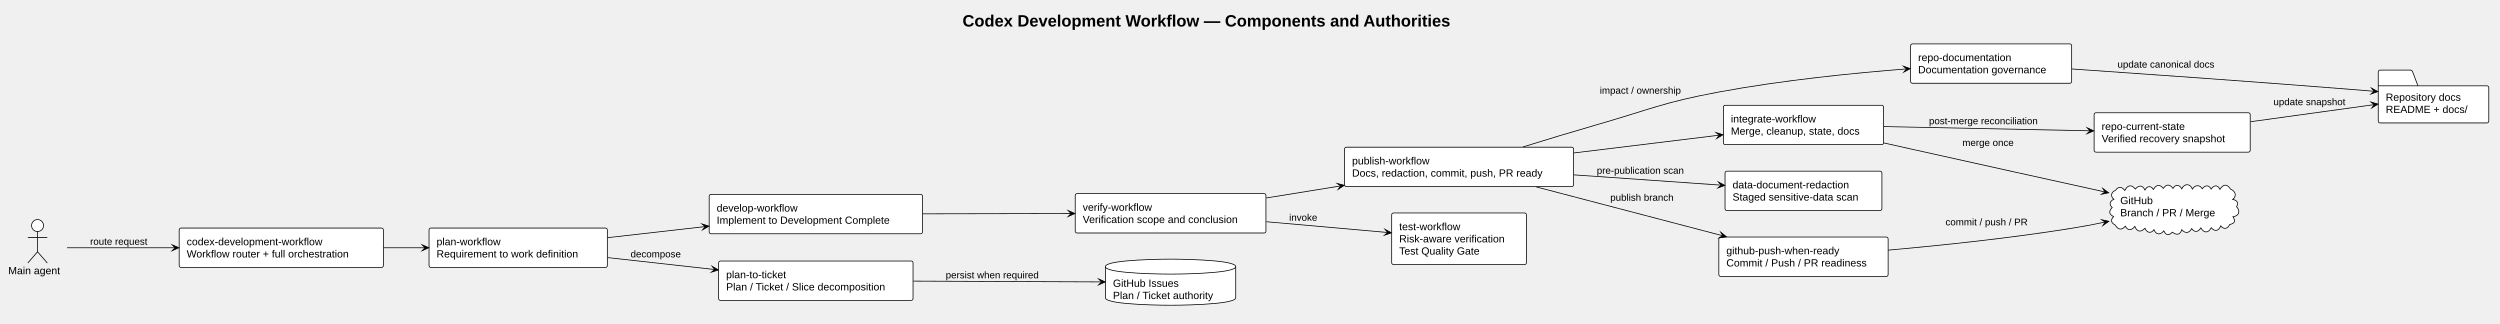
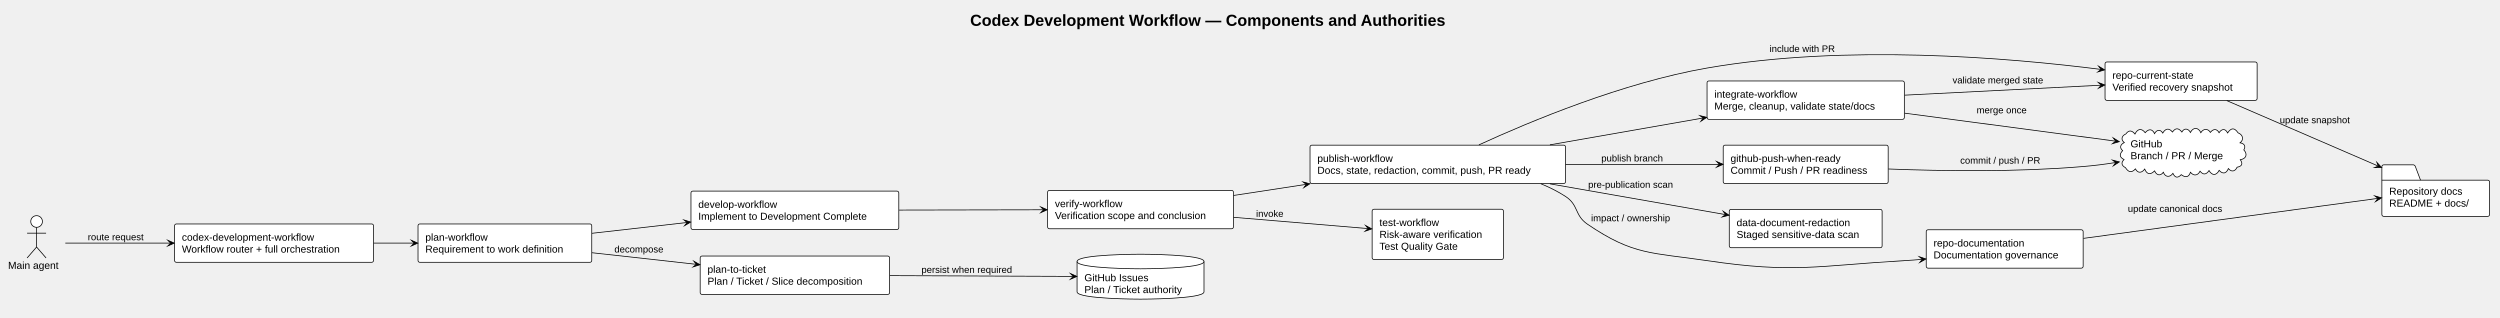
- <svg xmlns="http://www.w3.org/2000/svg" contentStyleType="text/css" data-diagram-type="DESCRIPTION" height="432px" preserveAspectRatio="none" style="width:3339px;height:432px;background:#FFFFFF;" version="1.1" viewBox="0 0 3339 432" width="3339px" zoomAndPan="magnify">
+ <svg xmlns="http://www.w3.org/2000/svg" contentStyleType="text/css" data-diagram-type="DESCRIPTION" height="435px" preserveAspectRatio="none" style="width:3427px;height:435px;background:#FFFFFF;" version="1.1" viewBox="0 0 3427 435" width="3427px" zoomAndPan="magnify">
  <defs />
  <g>
    <g class="title" data-source-line="7">
-       <text fill="#000000" font-family="Arial" font-size="22" font-weight="700" lengthAdjust="spacing" textLength="765.961" x="1285.533" y="35.421">Codex Development Workflow — Components and Authorities</text>
+       <text fill="#000000" font-family="Arial" font-size="22" font-weight="700" lengthAdjust="spacing" textLength="765.961" x="1329.878" y="35.421">Codex Development Workflow — Components and Authorities</text>
    </g>
    <g class="entity" data-qualified-name="agent" data-source-line="9" id="ent0001">
-       <ellipse cx="50.156" cy="301.249" fill="#FFFFFF" rx="8" ry="8" style="stroke:#000000;stroke-width:1;" />
-       <path d="M50.156,309.249 L50.156,336.249 M37.156,317.249 L63.156,317.249 M50.156,336.249 L37.156,351.249 M50.156,336.249 L63.156,351.249" fill="none" style="stroke:#000000;stroke-width:1;" />
-       <text fill="#000000" font-family="Arial" font-size="14" lengthAdjust="spacing" textLength="78.312" x="11" y="366.245">Main agent</text>
+       <ellipse cx="50.156" cy="303.625" fill="#FFFFFF" rx="8" ry="8" style="stroke:#000000;stroke-width:1;" />
+       <path d="M50.156,311.625 L50.156,338.625 M37.156,319.625 L63.156,319.625 M50.156,338.625 L37.156,353.625 M50.156,338.625 L63.156,353.625" fill="none" style="stroke:#000000;stroke-width:1;" />
+       <text fill="#000000" font-family="Arial" font-size="14" lengthAdjust="spacing" textLength="78.312" x="11" y="368.62">Main agent</text>
    </g>
    <g class="entity" data-qualified-name="main" data-source-line="10" id="ent0002">
-       <rect fill="#FFFFFF" height="52.594" rx="2.5" ry="2.5" style="stroke:#000000;stroke-width:1;" width="272.711" x="239.31" y="304.609" />
-       <text fill="#000000" font-family="Arial" font-size="14" lengthAdjust="spacing" textLength="207.218" x="249.31" y="327.604">codex-development-workflow</text>
-       <text fill="#000000" font-family="Arial" font-size="14" lengthAdjust="spacing" textLength="252.711" x="249.31" y="343.901">Workflow router + full orchestration</text>
+       <rect fill="#FFFFFF" height="52.594" rx="2.5" ry="2.5" style="stroke:#000000;stroke-width:1;" width="272.711" x="239.31" y="306.985" />
+       <text fill="#000000" font-family="Arial" font-size="14" lengthAdjust="spacing" textLength="207.218" x="249.31" y="329.98">codex-development-workflow</text>
+       <text fill="#000000" font-family="Arial" font-size="14" lengthAdjust="spacing" textLength="252.711" x="249.31" y="346.277">Workflow router + full orchestration</text>
    </g>
    <g class="entity" data-qualified-name="planw" data-source-line="11" id="ent0003">
-       <rect fill="#FFFFFF" height="52.594" rx="2.5" ry="2.5" style="stroke:#000000;stroke-width:1;" width="238.155" x="573.02" y="304.609" />
-       <text fill="#000000" font-family="Arial" font-size="14" lengthAdjust="spacing" textLength="97.993" x="583.02" y="327.604">plan-workflow</text>
-       <text fill="#000000" font-family="Arial" font-size="14" lengthAdjust="spacing" textLength="218.155" x="583.02" y="343.901">Requirement to work definition</text>
+       <rect fill="#FFFFFF" height="52.594" rx="2.5" ry="2.5" style="stroke:#000000;stroke-width:1;" width="238.155" x="573.02" y="306.985" />
+       <text fill="#000000" font-family="Arial" font-size="14" lengthAdjust="spacing" textLength="97.993" x="583.02" y="329.98">plan-workflow</text>
+       <text fill="#000000" font-family="Arial" font-size="14" lengthAdjust="spacing" textLength="218.155" x="583.02" y="346.277">Requirement to work definition</text>
    </g>
    <g class="entity" data-qualified-name="devw" data-source-line="12" id="ent0004">
-       <rect fill="#FFFFFF" height="52.594" rx="2.5" ry="2.5" style="stroke:#000000;stroke-width:1;" width="284.893" x="947.18" y="259.609" />
-       <text fill="#000000" font-family="Arial" font-size="14" lengthAdjust="spacing" textLength="123.505" x="957.18" y="282.604">develop-workflow</text>
-       <text fill="#000000" font-family="Arial" font-size="14" lengthAdjust="spacing" textLength="264.893" x="957.18" y="298.901">Implement to Development Complete</text>
+       <rect fill="#FFFFFF" height="52.594" rx="2.5" ry="2.5" style="stroke:#000000;stroke-width:1;" width="284.893" x="947.18" y="261.985" />
+       <text fill="#000000" font-family="Arial" font-size="14" lengthAdjust="spacing" textLength="123.505" x="957.18" y="284.98">develop-workflow</text>
+       <text fill="#000000" font-family="Arial" font-size="14" lengthAdjust="spacing" textLength="264.893" x="957.18" y="301.277">Implement to Development Complete</text>
    </g>
    <g class="entity" data-qualified-name="verifyw" data-source-line="13" id="ent0005">
-       <rect fill="#FFFFFF" height="52.594" rx="2.5" ry="2.5" style="stroke:#000000;stroke-width:1;" width="254.712" x="1436.07" y="258.609" />
-       <text fill="#000000" font-family="Arial" font-size="14" lengthAdjust="spacing" textLength="107.522" x="1446.07" y="281.604">verify-workflow</text>
-       <text fill="#000000" font-family="Arial" font-size="14" lengthAdjust="spacing" textLength="234.712" x="1446.07" y="297.901">Verification scope and conclusion</text>
+       <rect fill="#FFFFFF" height="52.594" rx="2.5" ry="2.5" style="stroke:#000000;stroke-width:1;" width="254.712" x="1436.07" y="260.985" />
+       <text fill="#000000" font-family="Arial" font-size="14" lengthAdjust="spacing" textLength="107.522" x="1446.07" y="283.98">verify-workflow</text>
+       <text fill="#000000" font-family="Arial" font-size="14" lengthAdjust="spacing" textLength="234.712" x="1446.07" y="300.277">Verification scope and conclusion</text>
    </g>
    <g class="entity" data-qualified-name="pubw" data-source-line="14" id="ent0006">
-       <rect fill="#FFFFFF" height="52.594" rx="2.5" ry="2.5" style="stroke:#000000;stroke-width:1;" width="305.872" x="1795.78" y="196.609" />
-       <text fill="#000000" font-family="Arial" font-size="14" lengthAdjust="spacing" textLength="118.357" x="1805.78" y="219.605">publish-workflow</text>
-       <text fill="#000000" font-family="Arial" font-size="14" lengthAdjust="spacing" textLength="285.872" x="1805.78" y="235.901">Docs, redaction, commit, push, PR ready</text>
+       <rect fill="#FFFFFF" height="52.594" rx="2.5" ry="2.5" style="stroke:#000000;stroke-width:1;" width="350.237" x="1795.78" y="198.985" />
+       <text fill="#000000" font-family="Arial" font-size="14" lengthAdjust="spacing" textLength="118.357" x="1805.78" y="221.98">publish-workflow</text>
+       <text fill="#000000" font-family="Arial" font-size="14" lengthAdjust="spacing" textLength="330.237" x="1805.78" y="238.277">Docs, state, redaction, commit, push, PR ready</text>
    </g>
    <g class="entity" data-qualified-name="intw" data-source-line="15" id="ent0007">
-       <rect fill="#FFFFFF" height="52.594" rx="2.5" ry="2.5" style="stroke:#000000;stroke-width:1;" width="213.97" x="2301.74" y="140.609" />
-       <text fill="#000000" font-family="Arial" font-size="14" lengthAdjust="spacing" textLength="131.954" x="2311.74" y="163.605">integrate-workflow</text>
-       <text fill="#000000" font-family="Arial" font-size="14" lengthAdjust="spacing" textLength="193.97" x="2311.74" y="179.901">Merge, cleanup, state, docs</text>
+       <rect fill="#FFFFFF" height="52.594" rx="2.5" ry="2.5" style="stroke:#000000;stroke-width:1;" width="270.448" x="2340.02" y="110.985" />
+       <text fill="#000000" font-family="Arial" font-size="14" lengthAdjust="spacing" textLength="131.954" x="2350.02" y="133.98">integrate-workflow</text>
+       <text fill="#000000" font-family="Arial" font-size="14" lengthAdjust="spacing" textLength="250.448" x="2350.02" y="150.277">Merge, cleanup, validate state/docs</text>
    </g>
    <g class="entity" data-qualified-name="plan" data-source-line="16" id="ent0008">
-       <rect fill="#FFFFFF" height="52.594" rx="2.5" ry="2.5" style="stroke:#000000;stroke-width:1;" width="259.647" x="959.8" y="348.609" />
-       <text fill="#000000" font-family="Arial" font-size="14" lengthAdjust="spacing" textLength="93.673" x="969.8" y="371.604">plan-to-ticket</text>
-       <text fill="#000000" font-family="Arial" font-size="14" lengthAdjust="spacing" textLength="239.648" x="969.8" y="387.901">Plan / Ticket / Slice decomposition</text>
+       <rect fill="#FFFFFF" height="52.594" rx="2.5" ry="2.5" style="stroke:#000000;stroke-width:1;" width="259.647" x="959.8" y="350.985" />
+       <text fill="#000000" font-family="Arial" font-size="14" lengthAdjust="spacing" textLength="93.673" x="969.8" y="373.98">plan-to-ticket</text>
+       <text fill="#000000" font-family="Arial" font-size="14" lengthAdjust="spacing" textLength="239.648" x="969.8" y="390.277">Plan / Ticket / Slice decomposition</text>
    </g>
    <g class="entity" data-qualified-name="test" data-source-line="17" id="ent0009">
-       <rect fill="#FFFFFF" height="68.891" rx="2.5" ry="2.5" style="stroke:#000000;stroke-width:1;" width="179.954" x="1858.74" y="284.459" />
-       <text fill="#000000" font-family="Arial" font-size="14" lengthAdjust="spacing" textLength="94.65" x="1868.74" y="307.454">test-workflow</text>
-       <text fill="#000000" font-family="Arial" font-size="14" lengthAdjust="spacing" textLength="159.954" x="1868.74" y="323.751">Risk-aware verification</text>
-       <text fill="#000000" font-family="Arial" font-size="14" lengthAdjust="spacing" textLength="122.404" x="1868.74" y="340.048">Test Quality Gate</text>
+       <rect fill="#FFFFFF" height="68.891" rx="2.5" ry="2.5" style="stroke:#000000;stroke-width:1;" width="179.954" x="1880.92" y="286.835" />
+       <text fill="#000000" font-family="Arial" font-size="14" lengthAdjust="spacing" textLength="94.65" x="1890.92" y="309.83">test-workflow</text>
+       <text fill="#000000" font-family="Arial" font-size="14" lengthAdjust="spacing" textLength="159.954" x="1890.92" y="326.127">Risk-aware verification</text>
+       <text fill="#000000" font-family="Arial" font-size="14" lengthAdjust="spacing" textLength="122.404" x="1890.92" y="342.424">Test Quality Gate</text>
    </g>
    <g class="entity" data-qualified-name="docs" data-source-line="18" id="ent0010">
-       <rect fill="#FFFFFF" height="52.594" rx="2.5" ry="2.5" style="stroke:#000000;stroke-width:1;" width="215.118" x="2551.79" y="58.609" />
-       <text fill="#000000" font-family="Arial" font-size="14" lengthAdjust="spacing" textLength="142.905" x="2561.79" y="81.605">repo-documentation</text>
-       <text fill="#000000" font-family="Arial" font-size="14" lengthAdjust="spacing" textLength="195.118" x="2561.79" y="97.901">Documentation governance</text>
+       <rect fill="#FFFFFF" height="52.594" rx="2.5" ry="2.5" style="stroke:#000000;stroke-width:1;" width="215.118" x="2640.47" y="314.985" />
+       <text fill="#000000" font-family="Arial" font-size="14" lengthAdjust="spacing" textLength="142.905" x="2650.47" y="337.98">repo-documentation</text>
+       <text fill="#000000" font-family="Arial" font-size="14" lengthAdjust="spacing" textLength="195.118" x="2650.47" y="354.277">Documentation governance</text>
    </g>
    <g class="entity" data-qualified-name="state" data-source-line="19" id="ent0011">
-       <rect fill="#FFFFFF" height="52.594" rx="2.5" ry="2.5" style="stroke:#000000;stroke-width:1;" width="208.481" x="2796.9" y="150.609" />
-       <text fill="#000000" font-family="Arial" font-size="14" lengthAdjust="spacing" textLength="128.447" x="2806.9" y="173.605">repo-current-state</text>
-       <text fill="#000000" font-family="Arial" font-size="14" lengthAdjust="spacing" textLength="188.481" x="2806.9" y="189.901">Verified recovery snapshot</text>
+       <rect fill="#FFFFFF" height="52.594" rx="2.5" ry="2.5" style="stroke:#000000;stroke-width:1;" width="208.481" x="2885.59" y="84.985" />
+       <text fill="#000000" font-family="Arial" font-size="14" lengthAdjust="spacing" textLength="128.447" x="2895.59" y="107.98">repo-current-state</text>
+       <text fill="#000000" font-family="Arial" font-size="14" lengthAdjust="spacing" textLength="188.481" x="2895.59" y="124.277">Verified recovery snapshot</text>
    </g>
    <g class="entity" data-qualified-name="redact" data-source-line="20" id="ent0012">
-       <rect fill="#FFFFFF" height="52.594" rx="2.5" ry="2.5" style="stroke:#000000;stroke-width:1;" width="209.513" x="2303.96" y="228.609" />
-       <text fill="#000000" font-family="Arial" font-size="14" lengthAdjust="spacing" textLength="178.623" x="2313.96" y="251.605">data-document-redaction</text>
-       <text fill="#000000" font-family="Arial" font-size="14" lengthAdjust="spacing" textLength="189.513" x="2313.96" y="267.901">Staged sensitive-data scan</text>
+       <rect fill="#FFFFFF" height="52.594" rx="2.5" ry="2.5" style="stroke:#000000;stroke-width:1;" width="209.513" x="2370.49" y="286.985" />
+       <text fill="#000000" font-family="Arial" font-size="14" lengthAdjust="spacing" textLength="178.623" x="2380.49" y="309.98">data-document-redaction</text>
+       <text fill="#000000" font-family="Arial" font-size="14" lengthAdjust="spacing" textLength="189.513" x="2380.49" y="326.277">Staged sensitive-data scan</text>
    </g>
    <g class="entity" data-qualified-name="publish" data-source-line="21" id="ent0013">
-       <rect fill="#FFFFFF" height="52.594" rx="2.5" ry="2.5" style="stroke:#000000;stroke-width:1;" width="226.131" x="2295.66" y="316.609" />
-       <text fill="#000000" font-family="Arial" font-size="14" lengthAdjust="spacing" textLength="171.91" x="2305.66" y="339.604">github-push-when-ready</text>
-       <text fill="#000000" font-family="Arial" font-size="14" lengthAdjust="spacing" textLength="206.131" x="2305.66" y="355.901">Commit / Push / PR readiness</text>
+       <rect fill="#FFFFFF" height="52.594" rx="2.5" ry="2.5" style="stroke:#000000;stroke-width:1;" width="226.131" x="2362.18" y="198.985" />
+       <text fill="#000000" font-family="Arial" font-size="14" lengthAdjust="spacing" textLength="171.91" x="2372.18" y="221.98">github-push-when-ready</text>
+       <text fill="#000000" font-family="Arial" font-size="14" lengthAdjust="spacing" textLength="206.131" x="2372.18" y="238.277">Commit / Push / PR readiness</text>
    </g>
    <g class="entity" data-qualified-name="issues" data-source-line="23" id="ent0014">
-       <path d="M1476.43,356.109 C1476.43,346.109 1563.43,346.109 1563.43,346.109 C1563.43,346.109 1650.43,346.109 1650.43,356.109 L1650.43,397.703 C1650.43,407.703 1563.43,407.703 1563.43,407.703 C1563.43,407.703 1476.43,407.703 1476.43,397.703 L1476.43,356.109" fill="#FFFFFF" style="stroke:#000000;stroke-width:1;" />
-       <path d="M1476.43,356.109 C1476.43,366.109 1563.43,366.109 1563.43,366.109 C1563.43,366.109 1650.43,366.109 1650.43,356.109" fill="none" style="stroke:#000000;stroke-width:1;" />
-       <text fill="#000000" font-family="Arial" font-size="14" lengthAdjust="spacing" textLength="96.462" x="1486.43" y="383.104">GitHub Issues</text>
-       <text fill="#000000" font-family="Arial" font-size="14" lengthAdjust="spacing" textLength="154" x="1486.43" y="399.401">Plan / Ticket authority</text>
+       <path d="M1476.43,358.485 C1476.43,348.485 1563.43,348.485 1563.43,348.485 C1563.43,348.485 1650.43,348.485 1650.43,358.485 L1650.43,400.079 C1650.43,410.079 1563.43,410.079 1563.43,410.079 C1563.43,410.079 1476.43,410.079 1476.43,400.079 L1476.43,358.485" fill="#FFFFFF" style="stroke:#000000;stroke-width:1;" />
+       <path d="M1476.43,358.485 C1476.43,368.485 1563.43,368.485 1563.43,368.485 C1563.43,368.485 1650.43,368.485 1650.43,358.485" fill="none" style="stroke:#000000;stroke-width:1;" />
+       <text fill="#000000" font-family="Arial" font-size="14" lengthAdjust="spacing" textLength="96.462" x="1486.43" y="385.48">GitHub Issues</text>
+       <text fill="#000000" font-family="Arial" font-size="14" lengthAdjust="spacing" textLength="154" x="1486.43" y="401.777">Plan / Ticket authority</text>
    </g>
    <g class="entity" data-qualified-name="github" data-source-line="24" id="ent0015">
-       <path d="M2825.396,254.308 C2829.555,248.485 2833.791,249.264 2837.914,254.348 C2841.395,247.36 2846.641,245.71 2851.946,252.488 C2856.503,247.278 2861.441,246.773 2864.794,253.757 C2867.562,248.549 2872.513,247.362 2876.025,252.987 C2879.735,246.768 2884.335,245.62 2889.339,251.573 C2893.691,245.396 2897.878,246.124 2902.226,251.578 C2905.547,245.585 2911.187,246.87 2913.969,252.14 C2917.74,244.679 2924.801,244.904 2928.232,252.463 C2931.55,246.976 2937.65,246.251 2941.307,252.07 C2945.063,247.367 2949.882,246.455 2953.227,252.524 C2956.799,247.183 2961.703,246.315 2964.942,252.852 C2969.873,245.574 2974.23,245.332 2979.281,252.734 C2985.521,255.088 2987.933,261.61 2982.038,266.41 C2987.493,267.303 2990.302,270.659 2987.177,276.101 C2992.706,282.153 2990.389,288.375 2982.338,289.537 C2986.226,295.383 2984.643,298.51 2977.95,299.859 C2975.304,305.592 2970.352,306.979 2965.983,301.738 C2963.298,308.44 2958.451,309.882 2953.342,304.214 C2949.264,311.609 2943.78,311.597 2939.461,304.444 C2935.762,309.947 2931.663,310.939 2927.16,305.334 C2923.904,311.542 2918.588,312.199 2914.017,306.827 C2911.507,314.168 2906.803,314.178 2901.36,310.068 C2896.644,315.066 2892.933,314.526 2889.953,308.303 C2885.717,314.061 2879.591,313.796 2876.817,306.797 C2872.546,312.618 2867.279,310.66 2864.839,304.902 C2859.263,310.506 2854.43,309.976 2851.269,302.413 C2847.517,307.599 2842.065,308.795 2838.553,302.155 C2833.03,308.218 2828.857,306.556 2824.877,300.424 C2819.585,297.582 2818.479,293.853 2822.945,289.313 C2816.465,286.037 2816.425,282.181 2821.019,277.152 C2816.268,272.788 2818.188,268.447 2823.288,266.108 C2818.111,262.011 2819.869,256.492 2825.396,254.308" fill="#FFFFFF" style="stroke:#000000;stroke-width:1;" />
-       <text fill="#000000" font-family="Arial" font-size="14" lengthAdjust="spacing" textLength="48.515" x="2831.78" y="272.604">GitHub</text>
-       <text fill="#000000" font-family="Arial" font-size="14" lengthAdjust="spacing" textLength="138.735" x="2831.78" y="288.901">Branch / PR / Merge</text>
+       <path d="M2914.076,183.683 C2918.235,177.861 2922.471,178.64 2926.594,183.724 C2930.075,176.736 2935.321,175.086 2940.626,181.864 C2945.183,176.654 2950.121,176.149 2953.474,183.133 C2956.242,177.925 2961.193,176.738 2964.705,182.363 C2968.415,176.144 2973.015,174.996 2978.019,180.949 C2982.371,174.772 2986.558,175.5 2990.905,180.954 C2994.227,174.961 2999.867,176.245 3002.649,181.516 C3006.419,174.055 3013.481,174.28 3016.912,181.838 C3020.231,176.351 3026.33,175.626 3029.987,181.446 C3033.743,176.743 3038.562,175.831 3041.907,181.9 C3045.479,176.558 3050.383,175.69 3053.622,182.228 C3058.553,174.95 3062.91,174.707 3067.961,182.11 C3074.201,184.464 3076.613,190.986 3070.718,195.786 C3076.173,196.678 3078.982,200.035 3075.857,205.477 C3081.386,211.529 3079.069,217.751 3071.019,218.912 C3074.906,224.759 3073.323,227.886 3066.63,229.235 C3063.984,234.968 3059.032,236.355 3054.663,231.114 C3051.978,237.816 3047.131,239.258 3042.022,233.59 C3037.944,240.985 3032.46,240.973 3028.14,233.82 C3024.442,239.323 3020.343,240.315 3015.84,234.71 C3012.584,240.918 3007.268,241.575 3002.697,236.202 C3000.187,243.544 2995.483,243.554 2990.04,239.444 C2985.324,244.442 2981.613,243.902 2978.633,237.678 C2974.397,243.437 2968.271,243.172 2965.497,236.173 C2961.226,241.994 2955.959,240.036 2953.519,234.278 C2947.943,239.882 2943.11,239.352 2939.949,231.789 C2936.197,236.975 2930.745,238.171 2927.233,231.531 C2921.711,237.594 2917.537,235.932 2913.557,229.8 C2908.265,226.958 2907.159,223.229 2911.625,218.689 C2905.145,215.413 2905.105,211.557 2909.699,206.528 C2904.948,202.164 2906.867,197.823 2911.968,195.484 C2906.791,191.387 2908.549,185.868 2914.076,183.683" fill="#FFFFFF" style="stroke:#000000;stroke-width:1;" />
+       <text fill="#000000" font-family="Arial" font-size="14" lengthAdjust="spacing" textLength="48.515" x="2920.46" y="201.98">GitHub</text>
+       <text fill="#000000" font-family="Arial" font-size="14" lengthAdjust="spacing" textLength="138.735" x="2920.46" y="218.277">Branch / PR / Merge</text>
    </g>
    <g class="entity" data-qualified-name="docstore" data-source-line="25" id="ent0016">
-       <path d="M3178.88,93.609 L3219.88,93.609 A3.75,3.75 0 0 1 3222.38,96.109 L3229.38,114.609 L3321.526,114.609 A2.5,2.5 0 0 1 3324.026,117.109 L3324.026,161.703 A2.5,2.5 0 0 1 3321.526,164.203 L3178.88,164.203 A2.5,2.5 0 0 1 3176.38,161.703 L3176.38,96.109 A2.5,2.5 0 0 1 3178.88,93.609" fill="#FFFFFF" style="stroke:#000000;stroke-width:1;" />
-       <line style="stroke:#000000;stroke-width:1;" x1="3176.38" x2="3229.38" y1="114.609" y2="114.609" />
-       <text fill="#000000" font-family="Arial" font-size="14" lengthAdjust="spacing" textLength="111.966" x="3186.38" y="134.605">Repository docs</text>
-       <text fill="#000000" font-family="Arial" font-size="14" lengthAdjust="spacing" textLength="117.647" x="3186.38" y="150.901">README + docs/</text>
+       <path d="M3267.57,225.985 L3308.57,225.985 A3.75,3.75 0 0 1 3311.07,228.485 L3318.07,246.985 L3410.216,246.985 A2.5,2.5 0 0 1 3412.716,249.485 L3412.716,294.079 A2.5,2.5 0 0 1 3410.216,296.579 L3267.57,296.579 A2.5,2.5 0 0 1 3265.07,294.079 L3265.07,228.485 A2.5,2.5 0 0 1 3267.57,225.985" fill="#FFFFFF" style="stroke:#000000;stroke-width:1;" />
+       <line style="stroke:#000000;stroke-width:1;" x1="3265.07" x2="3318.07" y1="246.985" y2="246.985" />
+       <text fill="#000000" font-family="Arial" font-size="14" lengthAdjust="spacing" textLength="111.966" x="3275.07" y="266.98">Repository docs</text>
+       <text fill="#000000" font-family="Arial" font-size="14" lengthAdjust="spacing" textLength="117.647" x="3275.07" y="283.277">README + docs/</text>
    </g>
    <g class="link" data-entity-1="ent0001" data-entity-2="ent0002" data-link-type="dependency" data-source-line="27" id="lnk17">
-       <path d="M89.54,330.899 C126.53,330.899 179.71,330.899 233.89,330.899" fill="none" id="agent-to-main" style="stroke:#000000;stroke-width:1;" />
-       <polygon fill="#000000" points="238.89,330.899,229.89,326.899,233.89,330.899,229.89,334.899,238.89,330.899" style="stroke:#000000;stroke-width:1;stroke-linejoin:miter;stroke-miterlimit:10;" />
-       <text fill="#000000" font-family="Arial" font-size="13" lengthAdjust="spacing" textLength="88.467" x="120.31" y="326.966">route request</text>
+       <path d="M89.54,333.275 C126.53,333.275 179.71,333.275 233.89,333.275" fill="none" id="agent-to-main" style="stroke:#000000;stroke-width:1;" />
+       <polygon fill="#000000" points="238.89,333.275,229.89,329.275,233.89,333.275,229.89,337.275,238.89,333.275" style="stroke:#000000;stroke-width:1;stroke-linejoin:miter;stroke-miterlimit:10;" />
+       <text fill="#000000" font-family="Arial" font-size="13" lengthAdjust="spacing" textLength="88.467" x="120.31" y="329.342">route request</text>
    </g>
    <g class="link" data-entity-1="ent0002" data-entity-2="ent0003" data-link-type="dependency" data-source-line="28" id="lnk18">
-       <path d="M512.3,330.899 C532.41,330.899 548,330.899 567.72,330.899" fill="none" id="main-to-planw" style="stroke:#000000;stroke-width:1;" />
-       <polygon fill="#000000" points="572.72,330.899,563.72,326.899,567.72,330.899,563.72,334.899,572.72,330.899" style="stroke:#000000;stroke-width:1;stroke-linejoin:miter;stroke-miterlimit:10;" />
+       <path d="M512.3,333.275 C532.41,333.275 548,333.275 567.72,333.275" fill="none" id="main-to-planw" style="stroke:#000000;stroke-width:1;" />
+       <polygon fill="#000000" points="572.72,333.275,563.72,329.275,567.72,333.275,563.72,337.275,572.72,333.275" style="stroke:#000000;stroke-width:1;stroke-linejoin:miter;stroke-miterlimit:10;" />
    </g>
    <g class="link" data-entity-1="ent0003" data-entity-2="ent0004" data-link-type="dependency" data-source-line="29" id="lnk19">
-       <path d="M811.5,317.429 C854.06,312.589 897.532,307.645 941.882,302.595" fill="none" id="planw-to-devw" style="stroke:#000000;stroke-width:1;" />
-       <polygon fill="#000000" points="946.85,302.029,937.455,299.073,941.882,302.595,938.36,307.022,946.85,302.029" style="stroke:#000000;stroke-width:1;stroke-linejoin:miter;stroke-miterlimit:10;" />
+       <path d="M811.5,319.805 C854.06,314.965 897.532,310.021 941.882,304.971" fill="none" id="planw-to-devw" style="stroke:#000000;stroke-width:1;" />
+       <polygon fill="#000000" points="946.85,304.405,937.455,301.449,941.882,304.971,938.36,309.398,946.85,304.405" style="stroke:#000000;stroke-width:1;stroke-linejoin:miter;stroke-miterlimit:10;" />
    </g>
    <g class="link" data-entity-1="ent0004" data-entity-2="ent0005" data-link-type="dependency" data-source-line="30" id="lnk20">
-       <path d="M1232.5,285.599 C1297.09,285.469 1367.92,285.31 1430.59,285.18" fill="none" id="devw-to-verifyw" style="stroke:#000000;stroke-width:1;" />
-       <polygon fill="#000000" points="1435.59,285.169,1426.582,281.188,1430.59,285.18,1426.598,289.188,1435.59,285.169" style="stroke:#000000;stroke-width:1;stroke-linejoin:miter;stroke-miterlimit:10;" />
+       <path d="M1232.5,287.975 C1297.09,287.845 1367.92,287.686 1430.59,287.556" fill="none" id="devw-to-verifyw" style="stroke:#000000;stroke-width:1;" />
+       <polygon fill="#000000" points="1435.59,287.545,1426.582,283.564,1430.59,287.556,1426.598,291.564,1435.59,287.545" style="stroke:#000000;stroke-width:1;stroke-linejoin:miter;stroke-miterlimit:10;" />
    </g>
    <g class="link" data-entity-1="ent0005" data-entity-2="ent0006" data-link-type="dependency" data-source-line="31" id="lnk21">
-       <path d="M1691.26,264.389 C1724.61,258.989 1755.994,253.918 1790.534,248.328" fill="none" id="verifyw-to-pubw" style="stroke:#000000;stroke-width:1;" />
-       <polygon fill="#000000" points="1795.47,247.529,1785.947,245.019,1790.534,248.328,1787.225,252.916,1795.47,247.529" style="stroke:#000000;stroke-width:1;stroke-linejoin:miter;stroke-miterlimit:10;" />
+       <path d="M1691.05,267.915 C1724.17,262.855 1755.507,258.061 1790.627,252.691" fill="none" id="verifyw-to-pubw" style="stroke:#000000;stroke-width:1;" />
+       <polygon fill="#000000" points="1795.57,251.935,1786.069,249.342,1790.627,252.691,1787.278,257.25,1795.57,251.935" style="stroke:#000000;stroke-width:1;stroke-linejoin:miter;stroke-miterlimit:10;" />
    </g>
    <g class="link" data-entity-1="ent0006" data-entity-2="ent0007" data-link-type="dependency" data-source-line="32" id="lnk22">
-       <path d="M2101.91,204.289 C2167.25,196.309 2237.057,187.766 2296.307,180.526" fill="none" id="pubw-to-intw" style="stroke:#000000;stroke-width:1;" />
-       <polygon fill="#000000" points="2301.27,179.919,2291.851,177.041,2296.307,180.526,2292.822,184.982,2301.27,179.919" style="stroke:#000000;stroke-width:1;stroke-linejoin:miter;stroke-miterlimit:10;" />
+       <path d="M2124.67,198.515 C2193.22,186.505 2268.475,173.328 2334.735,161.718" fill="none" id="pubw-to-intw" style="stroke:#000000;stroke-width:1;" />
+       <polygon fill="#000000" points="2339.66,160.855,2330.105,158.469,2334.735,161.718,2331.485,166.349,2339.66,160.855" style="stroke:#000000;stroke-width:1;stroke-linejoin:miter;stroke-miterlimit:10;" />
    </g>
    <g class="link" data-entity-1="ent0003" data-entity-2="ent0008" data-link-type="dependency" data-source-line="33" id="lnk23">
-       <path d="M811.5,344.069 C858.16,349.259 906.911,354.687 954.561,359.987" fill="none" id="planw-to-plan" style="stroke:#000000;stroke-width:1;" />
-       <polygon fill="#000000" points="959.53,360.539,951.027,355.569,954.561,359.987,950.143,363.52,959.53,360.539" style="stroke:#000000;stroke-width:1;stroke-linejoin:miter;stroke-miterlimit:10;" />
-       <text fill="#000000" font-family="Arial" font-size="13" lengthAdjust="spacing" textLength="74.991" x="842.18" y="343.736">decompose</text>
+       <path d="M811.5,346.445 C858.16,351.635 906.911,357.063 954.561,362.363" fill="none" id="planw-to-plan" style="stroke:#000000;stroke-width:1;" />
+       <polygon fill="#000000" points="959.53,362.915,951.027,357.945,954.561,362.363,950.143,365.896,959.53,362.915" style="stroke:#000000;stroke-width:1;stroke-linejoin:miter;stroke-miterlimit:10;" />
+       <text fill="#000000" font-family="Arial" font-size="13" lengthAdjust="spacing" textLength="74.991" x="842.18" y="346.112">decompose</text>
    </g>
    <g class="link" data-entity-1="ent0008" data-entity-2="ent0014" data-link-type="dependency" data-source-line="34" id="lnk24">
-       <path d="M1219.86,375.449 C1301.43,375.799 1399.56,376.208 1471.25,376.518" fill="none" id="plan-to-issues" style="stroke:#000000;stroke-width:1;" />
-       <polygon fill="#000000" points="1476.25,376.539,1467.267,372.5,1471.25,376.518,1467.233,380.5,1476.25,376.539" style="stroke:#000000;stroke-width:1;stroke-linejoin:miter;stroke-miterlimit:10;" />
-       <text fill="#000000" font-family="Arial" font-size="13" lengthAdjust="spacing" textLength="142.264" x="1263.07" y="371.736">persist when required</text>
+       <path d="M1219.86,377.825 C1301.43,378.175 1399.56,378.584 1471.25,378.894" fill="none" id="plan-to-issues" style="stroke:#000000;stroke-width:1;" />
+       <polygon fill="#000000" points="1476.25,378.915,1467.267,374.876,1471.25,378.894,1467.233,382.876,1476.25,378.915" style="stroke:#000000;stroke-width:1;stroke-linejoin:miter;stroke-miterlimit:10;" />
+       <text fill="#000000" font-family="Arial" font-size="13" lengthAdjust="spacing" textLength="142.264" x="1263.07" y="374.112">persist when required</text>
    </g>
    <g class="link" data-entity-1="ent0005" data-entity-2="ent0009" data-link-type="dependency" data-source-line="35" id="lnk25">
-       <path d="M1691.26,296.149 C1745.97,301.009 1803.7,306.127 1853.41,310.538" fill="none" id="verifyw-to-test" style="stroke:#000000;stroke-width:1;" />
-       <polygon fill="#000000" points="1858.39,310.979,1849.779,306.2,1853.41,310.538,1849.072,314.168,1858.39,310.979" style="stroke:#000000;stroke-width:1;stroke-linejoin:miter;stroke-miterlimit:10;" />
-       <text fill="#000000" font-family="Arial" font-size="13" lengthAdjust="spacing" textLength="43.024" x="1721.78" y="294.926">invoke</text>
+       <path d="M1691.05,297.895 C1752.51,303.045 1819.908,308.697 1875.517,313.367" fill="none" id="verifyw-to-test" style="stroke:#000000;stroke-width:1;" />
+       <polygon fill="#000000" points="1880.5,313.785,1871.866,309.046,1875.517,313.367,1871.197,317.018,1880.5,313.785" style="stroke:#000000;stroke-width:1;stroke-linejoin:miter;stroke-miterlimit:10;" />
+       <text fill="#000000" font-family="Arial" font-size="13" lengthAdjust="spacing" textLength="43.024" x="1721.78" y="297.302">invoke</text>
    </g>
    <g class="link" data-entity-1="ent0006" data-entity-2="ent0010" data-link-type="dependency" data-source-line="36" id="lnk26">
-       <path d="M2034.22,196.189 C2064.84,186.699 2099.74,176.089 2131.66,166.899 C2204.18,146.019 2221.45,136.659 2295.66,122.899 C2380.94,107.099 2473.825,97.719 2546.395,92.049" fill="none" id="pubw-to-docs" style="stroke:#000000;stroke-width:1;" />
-       <polygon fill="#000000" points="2551.38,91.659,2542.096,88.373,2546.395,92.049,2542.719,96.348,2551.38,91.659" style="stroke:#000000;stroke-width:1;stroke-linejoin:miter;stroke-miterlimit:10;" />
-       <text fill="#000000" font-family="Arial" font-size="13" lengthAdjust="spacing" textLength="124.427" x="2136.66" y="125.186">impact / ownership</text>
+       <path d="M2112.24,251.905 C2124.11,256.755 2135.55,262.495 2146.02,269.275 C2164.08,280.985 2158.25,295.145 2176.02,307.275 C2238.95,350.255 2264.65,346.045 2340.02,357.275 C2458.91,374.995 2490.47,364.285 2610.47,357.275 C2620.12,356.715 2625.161,356.382 2635.181,355.462" fill="none" id="pubw-to-docs" style="stroke:#000000;stroke-width:1;" />
+       <polygon fill="#000000" points="2640.16,355.005,2630.832,351.845,2635.181,355.462,2631.563,359.811,2640.16,355.005" style="stroke:#000000;stroke-width:1;stroke-linejoin:miter;stroke-miterlimit:10;" />
+       <text fill="#000000" font-family="Arial" font-size="13" lengthAdjust="spacing" textLength="124.427" x="2181.02" y="303.342">impact / ownership</text>
    </g>
    <g class="link" data-entity-1="ent0010" data-entity-2="ent0016" data-link-type="dependency" data-source-line="37" id="lnk27">
-       <path d="M2767.05,92.109 C2865.55,98.879 3015.88,109.489 3146.38,119.899 C3155.94,120.669 3161.008,121.073 3170.938,121.923" fill="none" id="docs-to-docstore" style="stroke:#000000;stroke-width:1;" />
-       <polygon fill="#000000" points="3175.92,122.349,3167.294,117.596,3170.938,121.923,3166.612,125.567,3175.92,122.349" style="stroke:#000000;stroke-width:1;stroke-linejoin:miter;stroke-miterlimit:10;" />
-       <text fill="#000000" font-family="Arial" font-size="13" lengthAdjust="spacing" textLength="146.079" x="2828.14" y="90.366">update canonical docs</text>
+       <path d="M2856.01,326.745 C2974.38,310.665 3157.006,285.848 3259.735,271.898" fill="none" id="docs-to-docstore" style="stroke:#000000;stroke-width:1;" />
+       <polygon fill="#000000" points="3264.69,271.225,3255.234,268.473,3259.735,271.898,3256.31,276.4,3264.69,271.225" style="stroke:#000000;stroke-width:1;stroke-linejoin:miter;stroke-miterlimit:10;" />
+       <text fill="#000000" font-family="Arial" font-size="13" lengthAdjust="spacing" textLength="146.079" x="2916.83" y="290.522">update canonical docs</text>
    </g>
-     <g class="link" data-entity-1="ent0006" data-entity-2="ent0012" data-link-type="dependency" data-source-line="38" id="lnk28">
-       <path d="M2101.91,233.539 C2168.16,238.169 2239.112,243.121 2298.752,247.291" fill="none" id="pubw-to-redact" style="stroke:#000000;stroke-width:1;" />
-       <polygon fill="#000000" points="2303.74,247.639,2295.041,243.021,2298.752,247.291,2294.483,251.002,2303.74,247.639" style="stroke:#000000;stroke-width:1;stroke-linejoin:miter;stroke-miterlimit:10;" />
-       <text fill="#000000" font-family="Arial" font-size="13" lengthAdjust="spacing" textLength="132.526" x="2132.66" y="232.106">pre-publication scan</text>
+     <g class="link" data-entity-1="ent0006" data-entity-2="ent0011" data-link-type="dependency" data-source-line="38" id="lnk28">
+       <path d="M2027.32,198.575 C2097.98,166.145 2224.8,113.315 2340.02,93.275 C2530.14,60.225 2751.27,78.816 2880.14,95.166" fill="none" id="pubw-to-state" style="stroke:#000000;stroke-width:1;" />
+       <polygon fill="#000000" points="2885.1,95.795,2876.675,90.694,2880.14,95.166,2875.668,98.631,2885.1,95.795" style="stroke:#000000;stroke-width:1;stroke-linejoin:miter;stroke-miterlimit:10;" />
+       <text fill="#000000" font-family="Arial" font-size="13" lengthAdjust="spacing" textLength="99.817" x="2425.74" y="71.242">include with PR</text>
    </g>
-     <g class="link" data-entity-1="ent0006" data-entity-2="ent0013" data-link-type="dependency" data-source-line="39" id="lnk29">
-       <path d="M2051.93,249.679 C2127.6,269.509 2225.393,295.132 2300.983,314.932" fill="none" id="pubw-to-publish" style="stroke:#000000;stroke-width:1;" />
-       <polygon fill="#000000" points="2305.82,316.199,2298.127,310.049,2300.983,314.932,2296.1,317.788,2305.82,316.199" style="stroke:#000000;stroke-width:1;stroke-linejoin:miter;stroke-miterlimit:10;" />
-       <text fill="#000000" font-family="Arial" font-size="13" lengthAdjust="spacing" textLength="96.3" x="2150.66" y="268.216">publish branch</text>
+     <g class="link" data-entity-1="ent0006" data-entity-2="ent0012" data-link-type="dependency" data-source-line="39" id="lnk29">
+       <path d="M2124.67,252.035 C2204.19,265.975 2294.425,281.783 2365.365,294.203" fill="none" id="pubw-to-redact" style="stroke:#000000;stroke-width:1;" />
+       <polygon fill="#000000" points="2370.29,295.065,2362.115,289.573,2365.365,294.203,2360.735,297.453,2370.29,295.065" style="stroke:#000000;stroke-width:1;stroke-linejoin:miter;stroke-miterlimit:10;" />
+       <text fill="#000000" font-family="Arial" font-size="13" lengthAdjust="spacing" textLength="132.526" x="2177.02" y="257.462">pre-publication scan</text>
    </g>
-     <g class="link" data-entity-1="ent0013" data-entity-2="ent0015" data-link-type="dependency" data-source-line="40" id="lnk30">
-       <path d="M2521.95,334.099 C2592.52,327.799 2685.33,318.079 2766.9,304.899 C2783.03,302.299 2795.247,300.016 2811.646,296.576" fill="none" id="publish-to-github" style="stroke:#000000;stroke-width:1;" />
-       <polygon fill="#000000" points="2816.54,295.549,2806.91,293.482,2811.646,296.576,2808.553,301.312,2816.54,295.549" style="stroke:#000000;stroke-width:1;stroke-linejoin:miter;stroke-miterlimit:10;" />
-       <text fill="#000000" font-family="Arial" font-size="13" lengthAdjust="spacing" textLength="122.802" x="2598.35" y="300.966">commit / push / PR</text>
+     <g class="link" data-entity-1="ent0006" data-entity-2="ent0013" data-link-type="dependency" data-source-line="40" id="lnk30">
+       <path d="M2146.19,225.275 C2217.74,225.275 2293.5,225.275 2356.99,225.275" fill="none" id="pubw-to-publish" style="stroke:#000000;stroke-width:1;" />
+       <polygon fill="#000000" points="2361.99,225.275,2352.99,221.275,2356.99,225.275,2352.99,229.275,2361.99,225.275" style="stroke:#000000;stroke-width:1;stroke-linejoin:miter;stroke-miterlimit:10;" />
+       <text fill="#000000" font-family="Arial" font-size="13" lengthAdjust="spacing" textLength="96.3" x="2195.02" y="221.342">publish branch</text>
    </g>
-     <g class="link" data-entity-1="ent0007" data-entity-2="ent0015" data-link-type="dependency" data-source-line="41" id="lnk31">
-       <path d="M2515.99,190.889 C2528.06,193.599 2540.19,196.319 2551.79,198.899 C2642.16,219.069 2740.897,240.864 2811.477,256.404" fill="none" id="intw-to-github" style="stroke:#000000;stroke-width:1;" />
-       <polygon fill="#000000" points="2816.36,257.479,2808.431,251.638,2811.477,256.404,2806.71,259.451,2816.36,257.479" style="stroke:#000000;stroke-width:1;stroke-linejoin:miter;stroke-miterlimit:10;" />
-       <text fill="#000000" font-family="Arial" font-size="13" lengthAdjust="spacing" textLength="77.727" x="2620.85" y="194.966">merge once</text>
+     <g class="link" data-entity-1="ent0013" data-entity-2="ent0015" data-link-type="dependency" data-source-line="41" id="lnk31">
+       <path d="M2588.5,231.645 C2664.11,234.585 2766.02,235.955 2855.59,228.275 C2871.72,226.895 2883.903,225.377 2900.303,222.747" fill="none" id="publish-to-github" style="stroke:#000000;stroke-width:1;" />
+       <polygon fill="#000000" points="2905.24,221.955,2895.72,219.431,2900.303,222.747,2896.987,227.33,2905.24,221.955" style="stroke:#000000;stroke-width:1;stroke-linejoin:miter;stroke-miterlimit:10;" />
+       <text fill="#000000" font-family="Arial" font-size="13" lengthAdjust="spacing" textLength="122.802" x="2687.03" y="224.342">commit / push / PR</text>
    </g>
-     <g class="link" data-entity-1="ent0007" data-entity-2="ent0011" data-link-type="dependency" data-source-line="42" id="lnk32">
-       <path d="M2516.14,169.069 C2599.24,170.769 2709.061,173.007 2791.461,174.688" fill="none" id="intw-to-state" style="stroke:#000000;stroke-width:1;" />
-       <polygon fill="#000000" points="2796.46,174.789,2787.543,170.607,2791.461,174.688,2787.38,178.605,2796.46,174.789" style="stroke:#000000;stroke-width:1;stroke-linejoin:miter;stroke-miterlimit:10;" />
-       <text fill="#000000" font-family="Arial" font-size="13" lengthAdjust="spacing" textLength="166.69" x="2576.35" y="165.926">post-merge reconciliation</text>
+     <g class="link" data-entity-1="ent0007" data-entity-2="ent0015" data-link-type="dependency" data-source-line="42" id="lnk32">
+       <path d="M2610.92,155.145 C2704.21,167.515 2820.523,182.948 2900.203,193.518" fill="none" id="intw-to-github" style="stroke:#000000;stroke-width:1;" />
+       <polygon fill="#000000" points="2905.16,194.175,2896.764,189.026,2900.203,193.518,2895.712,196.957,2905.16,194.175" style="stroke:#000000;stroke-width:1;stroke-linejoin:miter;stroke-miterlimit:10;" />
+       <text fill="#000000" font-family="Arial" font-size="13" lengthAdjust="spacing" textLength="77.727" x="2709.53" y="155.342">merge once</text>
    </g>
-     <g class="link" data-entity-1="ent0011" data-entity-2="ent0016" data-link-type="dependency" data-source-line="43" id="lnk33">
-       <path d="M3005.8,162.569 C3060.63,154.979 3121.687,146.545 3171.117,139.705" fill="none" id="state-to-docstore" style="stroke:#000000;stroke-width:1;" />
-       <polygon fill="#000000" points="3176.07,139.019,3166.607,136.291,3171.117,139.705,3167.703,144.215,3176.07,139.019" style="stroke:#000000;stroke-width:1;stroke-linejoin:miter;stroke-miterlimit:10;" />
-       <text fill="#000000" font-family="Arial" font-size="13" lengthAdjust="spacing" textLength="109.231" x="3036.38" y="140.496">update snapshot</text>
+     <g class="link" data-entity-1="ent0007" data-entity-2="ent0011" data-link-type="dependency" data-source-line="43" id="lnk33">
+       <path d="M2610.92,130.445 C2696.79,126.095 2801.386,120.789 2880.406,116.779" fill="none" id="intw-to-state" style="stroke:#000000;stroke-width:1;" />
+       <polygon fill="#000000" points="2885.4,116.525,2876.209,112.987,2880.406,116.779,2876.614,120.976,2885.4,116.525" style="stroke:#000000;stroke-width:1;stroke-linejoin:miter;stroke-miterlimit:10;" />
+       <text fill="#000000" font-family="Arial" font-size="13" lengthAdjust="spacing" textLength="143.901" x="2676.53" y="114.322">validate merged state</text>
+     </g>
+     <g class="link" data-entity-1="ent0011" data-entity-2="ent0016" data-link-type="dependency" data-source-line="44" id="lnk34">
+       <path d="M3052.48,137.925 C3111.89,163.595 3197.211,200.471 3260.2,227.701" fill="none" id="state-to-docstore" style="stroke:#000000;stroke-width:1;" />
+       <polygon fill="#000000" points="3264.79,229.685,3258.116,222.442,3260.2,227.701,3254.942,229.786,3264.79,229.685" style="stroke:#000000;stroke-width:1;stroke-linejoin:miter;stroke-miterlimit:10;" />
+       <text fill="#000000" font-family="Arial" font-size="13" lengthAdjust="spacing" textLength="109.231" x="3125.07" y="168.912">update snapshot</text>
    </g>
  </g>
</svg>
